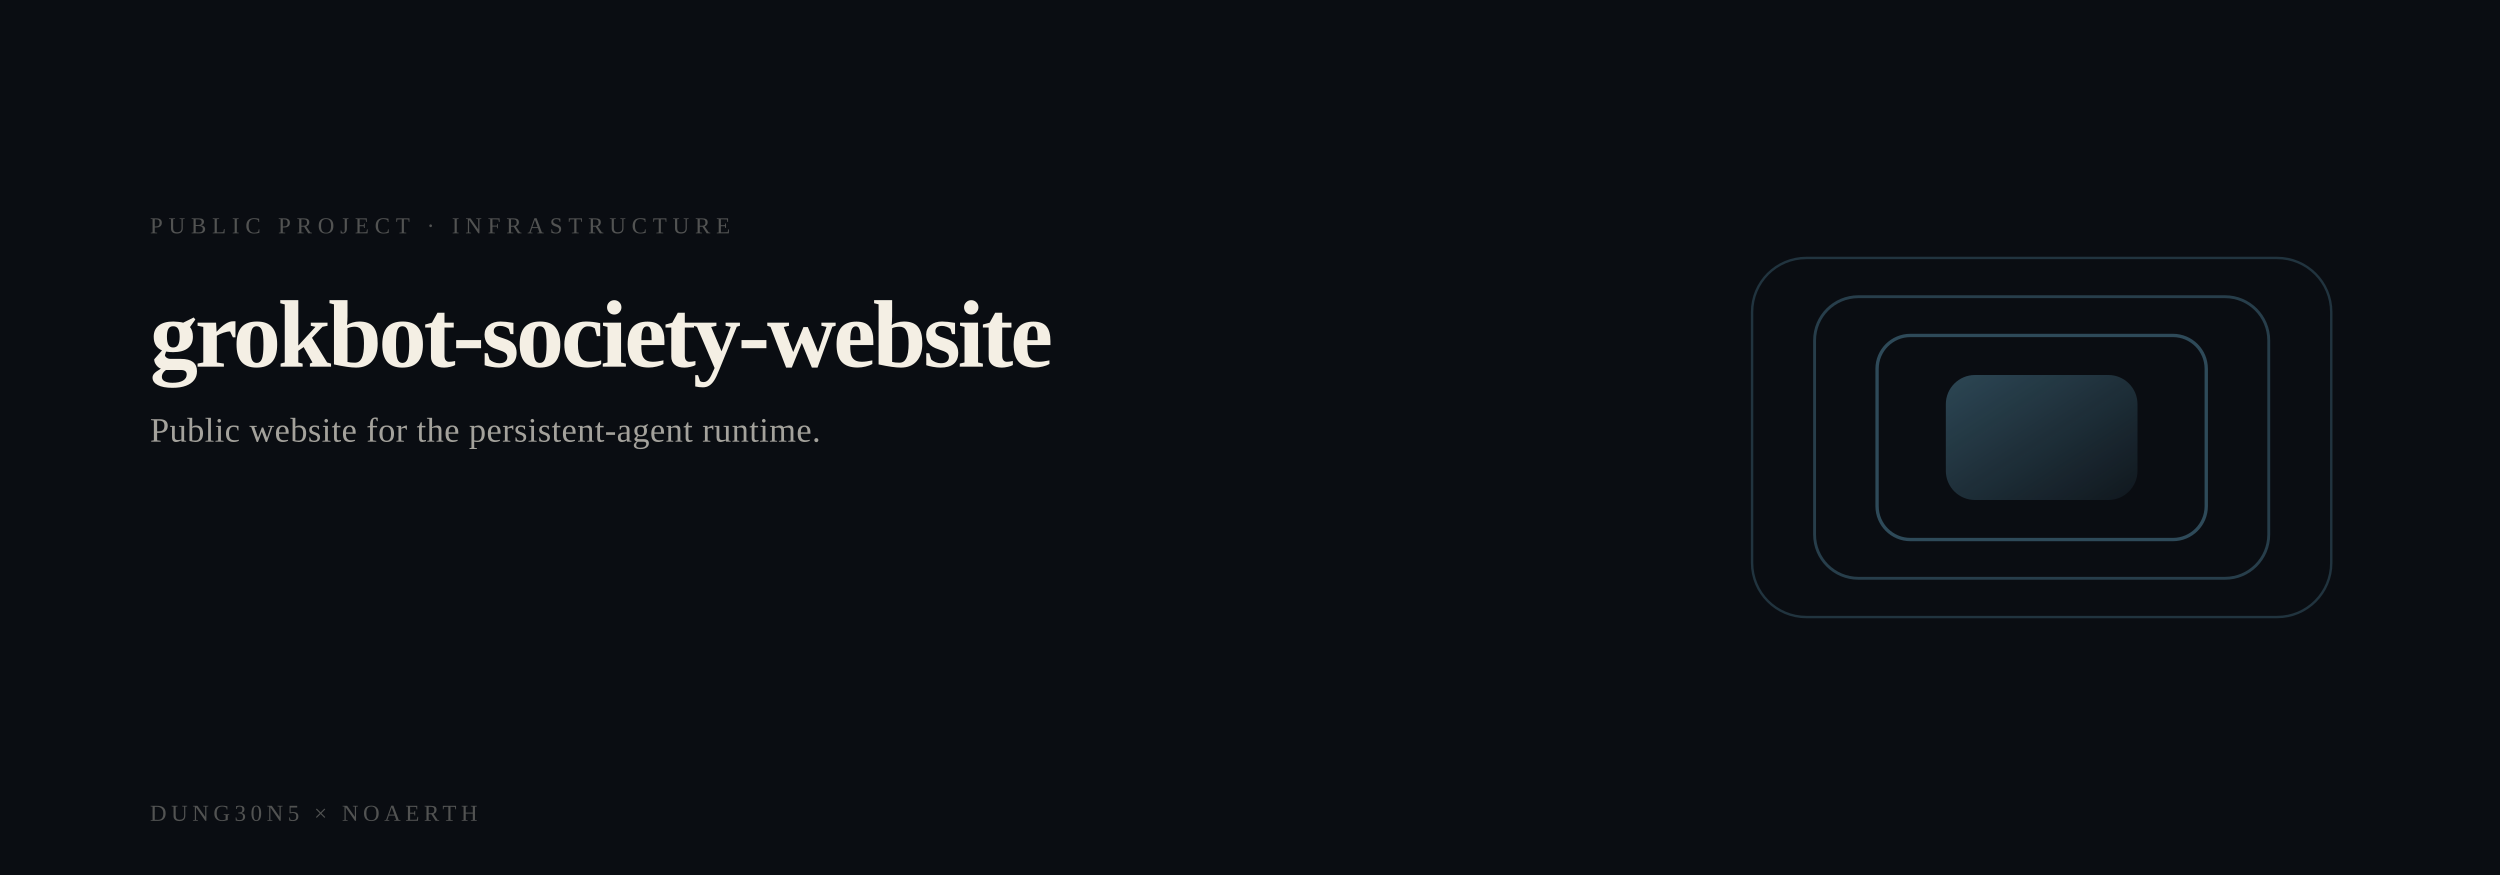
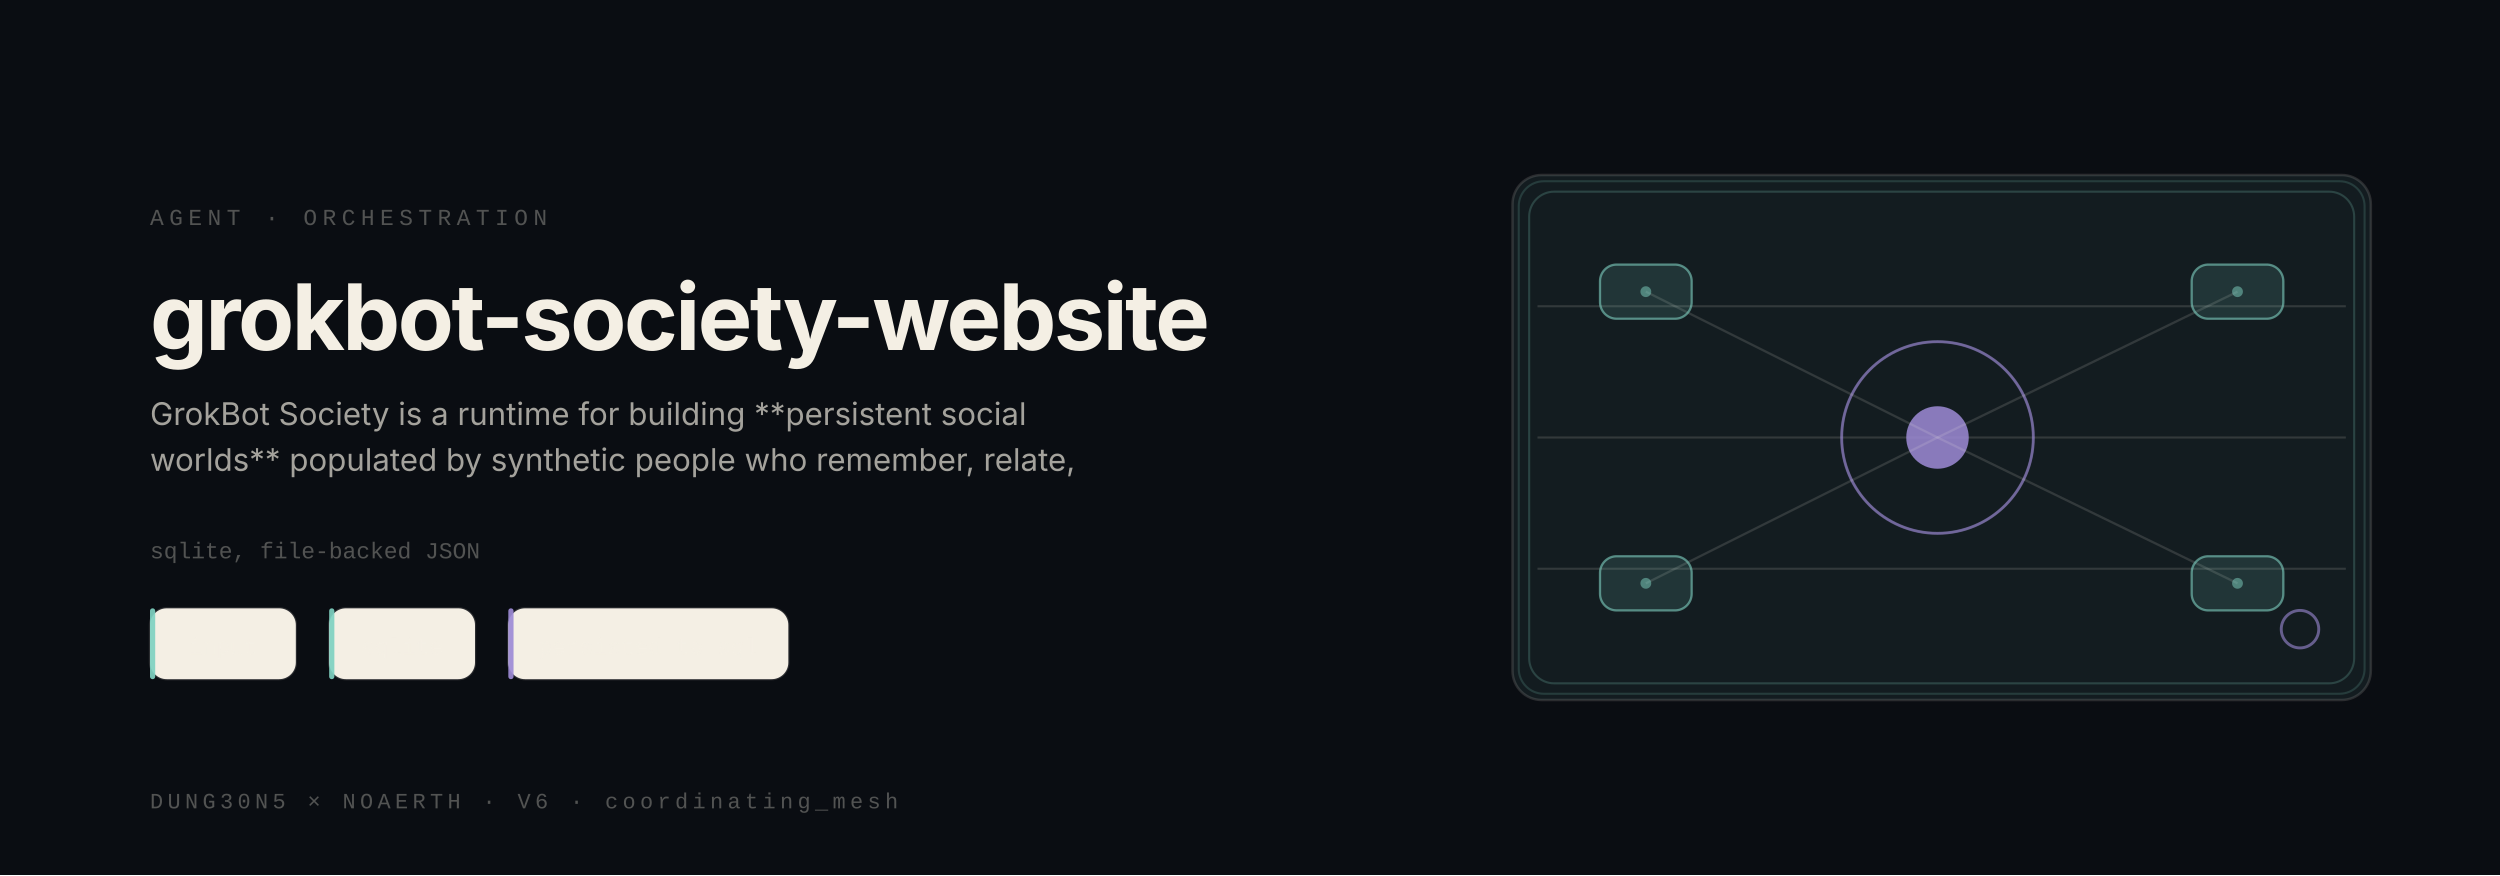
- <svg xmlns="http://www.w3.org/2000/svg" viewBox="0 0 1200 420" width="1200" height="420" role="img" aria-label="grokbot-society-website: a service mesh with one coordinating node. Motion depicts nodes advertise capability, a coordinator selects, work converges.">
-   <defs>
-     <linearGradient id="hero-grokbot-society-website-dark-a" x1="0" y1="0" x2="1" y2="1">
-       <stop offset="0" stop-color="#6fb7d6" stop-opacity="0.85" />
-       <stop offset="1" stop-color="#6fb7d6" stop-opacity="0.15" />
-     </linearGradient>
-   </defs>
+ <svg xmlns="http://www.w3.org/2000/svg" viewBox="0 0 1200 420" width="1200" height="420" role="img" aria-label="grokbot-society-website: input → sqlite → persisted to sqlite">
  <rect width="1200" height="420" fill="#0a0d12" />
-   <rect x="901" y="161.02" width="158" height="97.96" rx="16" fill="none" stroke="#6fb7d6" stroke-width="1.60" opacity="0.36" />
-   <rect x="871" y="142.42" width="218" height="135.16" rx="21" fill="none" stroke="#6fb7d6" stroke-width="1.38" opacity="0.29" />
-   <rect x="841" y="123.82" width="278" height="172.36" rx="26" fill="none" stroke="#6fb7d6" stroke-width="1.16" opacity="0.23" />
-   <rect x="934" y="180" width="92" height="60" rx="14" fill="url(#hero-grokbot-society-website-dark-a)" opacity="0.40" />
-   <text x="72" y="112" fill="#f4efe44f" font-size="11" letter-spacing="2.8">PUBLIC PROJECT · INFRASTRUCTURE</text>
-   <text x="72" y="176" fill="#f4efe4" font-size="46" font-weight="660" letter-spacing="-1.4">grokbot-society-website</text>
-   <text x="72" y="212" fill="#f4efe4a8" font-size="16.5" letter-spacing="0.2">Public website for the persistent-agent runtime.</text>
-   <rect x="72" y="266" width="106" height="40" rx="9" fill="#f4efe4" fill-opacity="0.05" stroke="#f4efe424" stroke-width="1.1" opacity="0">
-     <animate attributeName="opacity" from="0" to="1" dur="0.5s" begin="0.50s" fill="freeze" />
-   </rect>
-   <rect x="72" y="266" width="2.5" height="40" rx="1.2" fill="#6fb7d6" opacity="0">
-     <animate attributeName="opacity" from="0" to="0.9" dur="0.5s" begin="0.50s" fill="freeze" />
-   </rect>
-   <text x="125" y="291" fill="#f4efe4" font-size="11.5" text-anchor="middle" font-family="ui-monospace,SFMono-Regular,Menlo,monospace" opacity="0">advertise<animate attributeName="opacity" from="0" to="1" dur="0.5s" begin="0.65s" fill="freeze" />
-   </text>
-   <rect x="194" y="266" width="106" height="40" rx="9" fill="#f4efe4" fill-opacity="0.05" stroke="#f4efe424" stroke-width="1.1" opacity="0">
-     <animate attributeName="opacity" from="0" to="1" dur="0.5s" begin="1.00s" fill="freeze" />
-   </rect>
-   <rect x="194" y="266" width="2.5" height="40" rx="1.2" fill="#6fb7d6" opacity="0">
-     <animate attributeName="opacity" from="0" to="0.9" dur="0.5s" begin="1.00s" fill="freeze" />
-   </rect>
-   <text x="247" y="291" fill="#f4efe4" font-size="11.5" text-anchor="middle" font-family="ui-monospace,SFMono-Regular,Menlo,monospace" opacity="0">select<animate attributeName="opacity" from="0" to="1" dur="0.5s" begin="1.15s" fill="freeze" />
-   </text>
-   <rect x="316" y="266" width="106" height="40" rx="9" fill="#f4efe4" fill-opacity="0.05" stroke="#f4efe424" stroke-width="1.1" opacity="0">
-     <animate attributeName="opacity" from="0" to="1" dur="0.5s" begin="1.50s" fill="freeze" />
-   </rect>
-   <rect x="316" y="266" width="2.5" height="40" rx="1.2" fill="#6fb7d6" opacity="0">
-     <animate attributeName="opacity" from="0" to="0.9" dur="0.5s" begin="1.50s" fill="freeze" />
-   </rect>
-   <text x="369" y="291" fill="#f4efe4" font-size="11.5" text-anchor="middle" font-family="ui-monospace,SFMono-Regular,Menlo,monospace" opacity="0">dispatch<animate attributeName="opacity" from="0" to="1" dur="0.5s" begin="1.65s" fill="freeze" />
-   </text>
-   <rect x="438" y="266" width="106" height="40" rx="9" fill="#f4efe4" fill-opacity="0.05" stroke="#f4efe424" stroke-width="1.1" opacity="0">
-     <animate attributeName="opacity" from="0" to="1" dur="0.5s" begin="2.00s" fill="freeze" />
-   </rect>
-   <rect x="438" y="266" width="2.5" height="40" rx="1.2" fill="#e7c27a" opacity="0">
-     <animate attributeName="opacity" from="0" to="0.9" dur="0.5s" begin="2.00s" fill="freeze" />
-   </rect>
-   <text x="491" y="291" fill="#f4efe4" font-size="11.5" text-anchor="middle" font-family="ui-monospace,SFMono-Regular,Menlo,monospace" opacity="0">converge<animate attributeName="opacity" from="0" to="1" dur="0.5s" begin="2.15s" fill="freeze" />
-   </text>
-   <text x="72" y="394" fill="#f4efe44f" font-size="11" letter-spacing="2.2">DUNG30N5 × NOAERTH</text>
+   <text x="72" y="108" font-family="ui-monospace, SFMono-Regular, Menlo, Monaco, Consolas, 'Liberation Mono', monospace" font-size="11" letter-spacing="2.6" fill="#f4efe44f">AGENT · ORCHESTRATION</text>
+   <text x="72" y="168" font-family="-apple-system, BlinkMacSystemFont, 'Segoe UI', Inter, Helvetica, Arial, sans-serif" font-size="44" font-weight="660" letter-spacing="-1.2" fill="#f4efe4">grokbot-society-website</text>
+   <text x="72" y="204" font-family="-apple-system, BlinkMacSystemFont, 'Segoe UI', Inter, Helvetica, Arial, sans-serif" font-size="15" fill="#f4efe4a8">GrokBot Society is a runtime for building **persistent social</text>
+   <text x="72" y="226" font-family="-apple-system, BlinkMacSystemFont, 'Segoe UI', Inter, Helvetica, Arial, sans-serif" font-size="15" fill="#f4efe4a8">worlds** populated by synthetic people who remember, relate,</text>
+   <text x="72" y="268" font-family="ui-monospace, SFMono-Regular, Menlo, Monaco, Consolas, 'Liberation Mono', monospace" font-size="11" fill="#f4efe44f">sqlite, file-backed JSON</text>
+   <rect x="72.0" y="292.0" width="70.0" height="34.0" rx="8" fill="#f4efe4" stroke="#f4efe424" stroke-width="1.1" />
+   <rect x="72.0" y="292.0" width="2.5" height="34.0" rx="1.2" fill="#7fd1c1" opacity="0.92" />
+   <text x="107.0" y="314" font-family="ui-monospace, SFMono-Regular, Menlo, Monaco, Consolas, 'Liberation Mono', monospace" font-size="11" fill="#f4efe4" fill-opacity="0.82" text-anchor="middle">input</text>
+   <rect x="158.0" y="292.0" width="70.0" height="34.0" rx="8" fill="#f4efe4" stroke="#f4efe424" stroke-width="1.1" />
+   <rect x="158.0" y="292.0" width="2.5" height="34.0" rx="1.2" fill="#7fd1c1" opacity="0.92" />
+   <text x="193.0" y="314" font-family="ui-monospace, SFMono-Regular, Menlo, Monaco, Consolas, 'Liberation Mono', monospace" font-size="11" fill="#f4efe4" fill-opacity="0.82" text-anchor="middle">sqlite</text>
+   <rect x="244.0" y="292.0" width="134.4" height="34.0" rx="8" fill="#f4efe4" stroke="#f4efe424" stroke-width="1.1" />
+   <rect x="244.0" y="292.0" width="2.5" height="34.0" rx="1.2" fill="#9d8bd6" opacity="0.92" />
+   <text x="311.2" y="314" font-family="ui-monospace, SFMono-Regular, Menlo, Monaco, Consolas, 'Liberation Mono', monospace" font-size="11" fill="#f4efe4" fill-opacity="0.82" text-anchor="middle">persisted to sql</text>
+   <rect x="726.0" y="84.0" width="412.0" height="252.0" rx="14" fill="#7fd1c1" fill-opacity="0.08" />
+   <rect x="729.0" y="87.0" width="406.0" height="246.0" rx="12" fill="none" stroke="#7fd1c1" stroke-width="1" stroke-opacity="0.18" />
+   <rect x="726.0" y="84.0" width="412.0" height="252.0" rx="14" fill="none" stroke="#f4efe424" stroke-width="1.2" />
+   <line x1="738.0" y1="147.0" x2="1126.0" y2="147.0" stroke="#f4efe424" stroke-width="1" />
+   <line x1="738.0" y1="210.0" x2="1126.0" y2="210.0" stroke="#f4efe424" stroke-width="1" />
+   <line x1="738.0" y1="273.0" x2="1126.0" y2="273.0" stroke="#f4efe424" stroke-width="1" />
+   <rect x="734.0" y="92.0" width="396.0" height="236.0" rx="12" fill="none" stroke="#7fd1c1" stroke-width="1" stroke-opacity="0.22" />
+   <circle cx="1104.0" cy="302.0" r="9" fill="none" stroke="#9d8bd6" stroke-width="1.4" opacity="0.6" />
+   <circle cx="930" cy="210" r="46" fill="none" stroke="#9d8bd6" stroke-width="1.4" opacity="0.55" />
+   <circle cx="930" cy="210" r="15" fill="#9d8bd6" opacity="0.85" />
+   <circle cx="930.0" cy="210.0" r="46.0" fill="none" stroke="#9d8bd6" stroke-width="1.1" opacity="0.28" />
+   <line x1="790" y1="140" x2="930" y2="210" stroke="#f4efe424" stroke-width="1.1" />
+   <circle cx="790.0" cy="140.0" r="2.6" fill="#7fd1c1" opacity="0.5" />
+   <rect x="768" y="127" width="44" height="26" rx="8" fill="#7fd1c1" fill-opacity="0.14" stroke="#7fd1c1" stroke-width="1.1" stroke-opacity="0.6" opacity="1" />
+   <line x1="1074" y1="140" x2="930" y2="210" stroke="#f4efe424" stroke-width="1.1" />
+   <circle cx="1074.0" cy="140.0" r="2.6" fill="#7fd1c1" opacity="0.5" />
+   <rect x="1052" y="127" width="44" height="26" rx="8" fill="#7fd1c1" fill-opacity="0.14" stroke="#7fd1c1" stroke-width="1.1" stroke-opacity="0.6" opacity="1" />
+   <line x1="790" y1="280" x2="930" y2="210" stroke="#f4efe424" stroke-width="1.1" />
+   <circle cx="790.0" cy="280.0" r="2.6" fill="#7fd1c1" opacity="0.5" />
+   <rect x="768" y="267" width="44" height="26" rx="8" fill="#7fd1c1" fill-opacity="0.14" stroke="#7fd1c1" stroke-width="1.1" stroke-opacity="0.6" opacity="1" />
+   <line x1="1074" y1="280" x2="930" y2="210" stroke="#f4efe424" stroke-width="1.1" />
+   <circle cx="1074.0" cy="280.0" r="2.6" fill="#7fd1c1" opacity="0.5" />
+   <rect x="1052" y="267" width="44" height="26" rx="8" fill="#7fd1c1" fill-opacity="0.14" stroke="#7fd1c1" stroke-width="1.1" stroke-opacity="0.6" opacity="1" />
+   <text x="72" y="388" font-family="ui-monospace, SFMono-Regular, Menlo, Monaco, Consolas, 'Liberation Mono', monospace" font-size="10.5" letter-spacing="2.1" fill="#f4efe44f">DUNG30N5 × NOAERTH · V6 · coordinating_mesh</text>
</svg>
